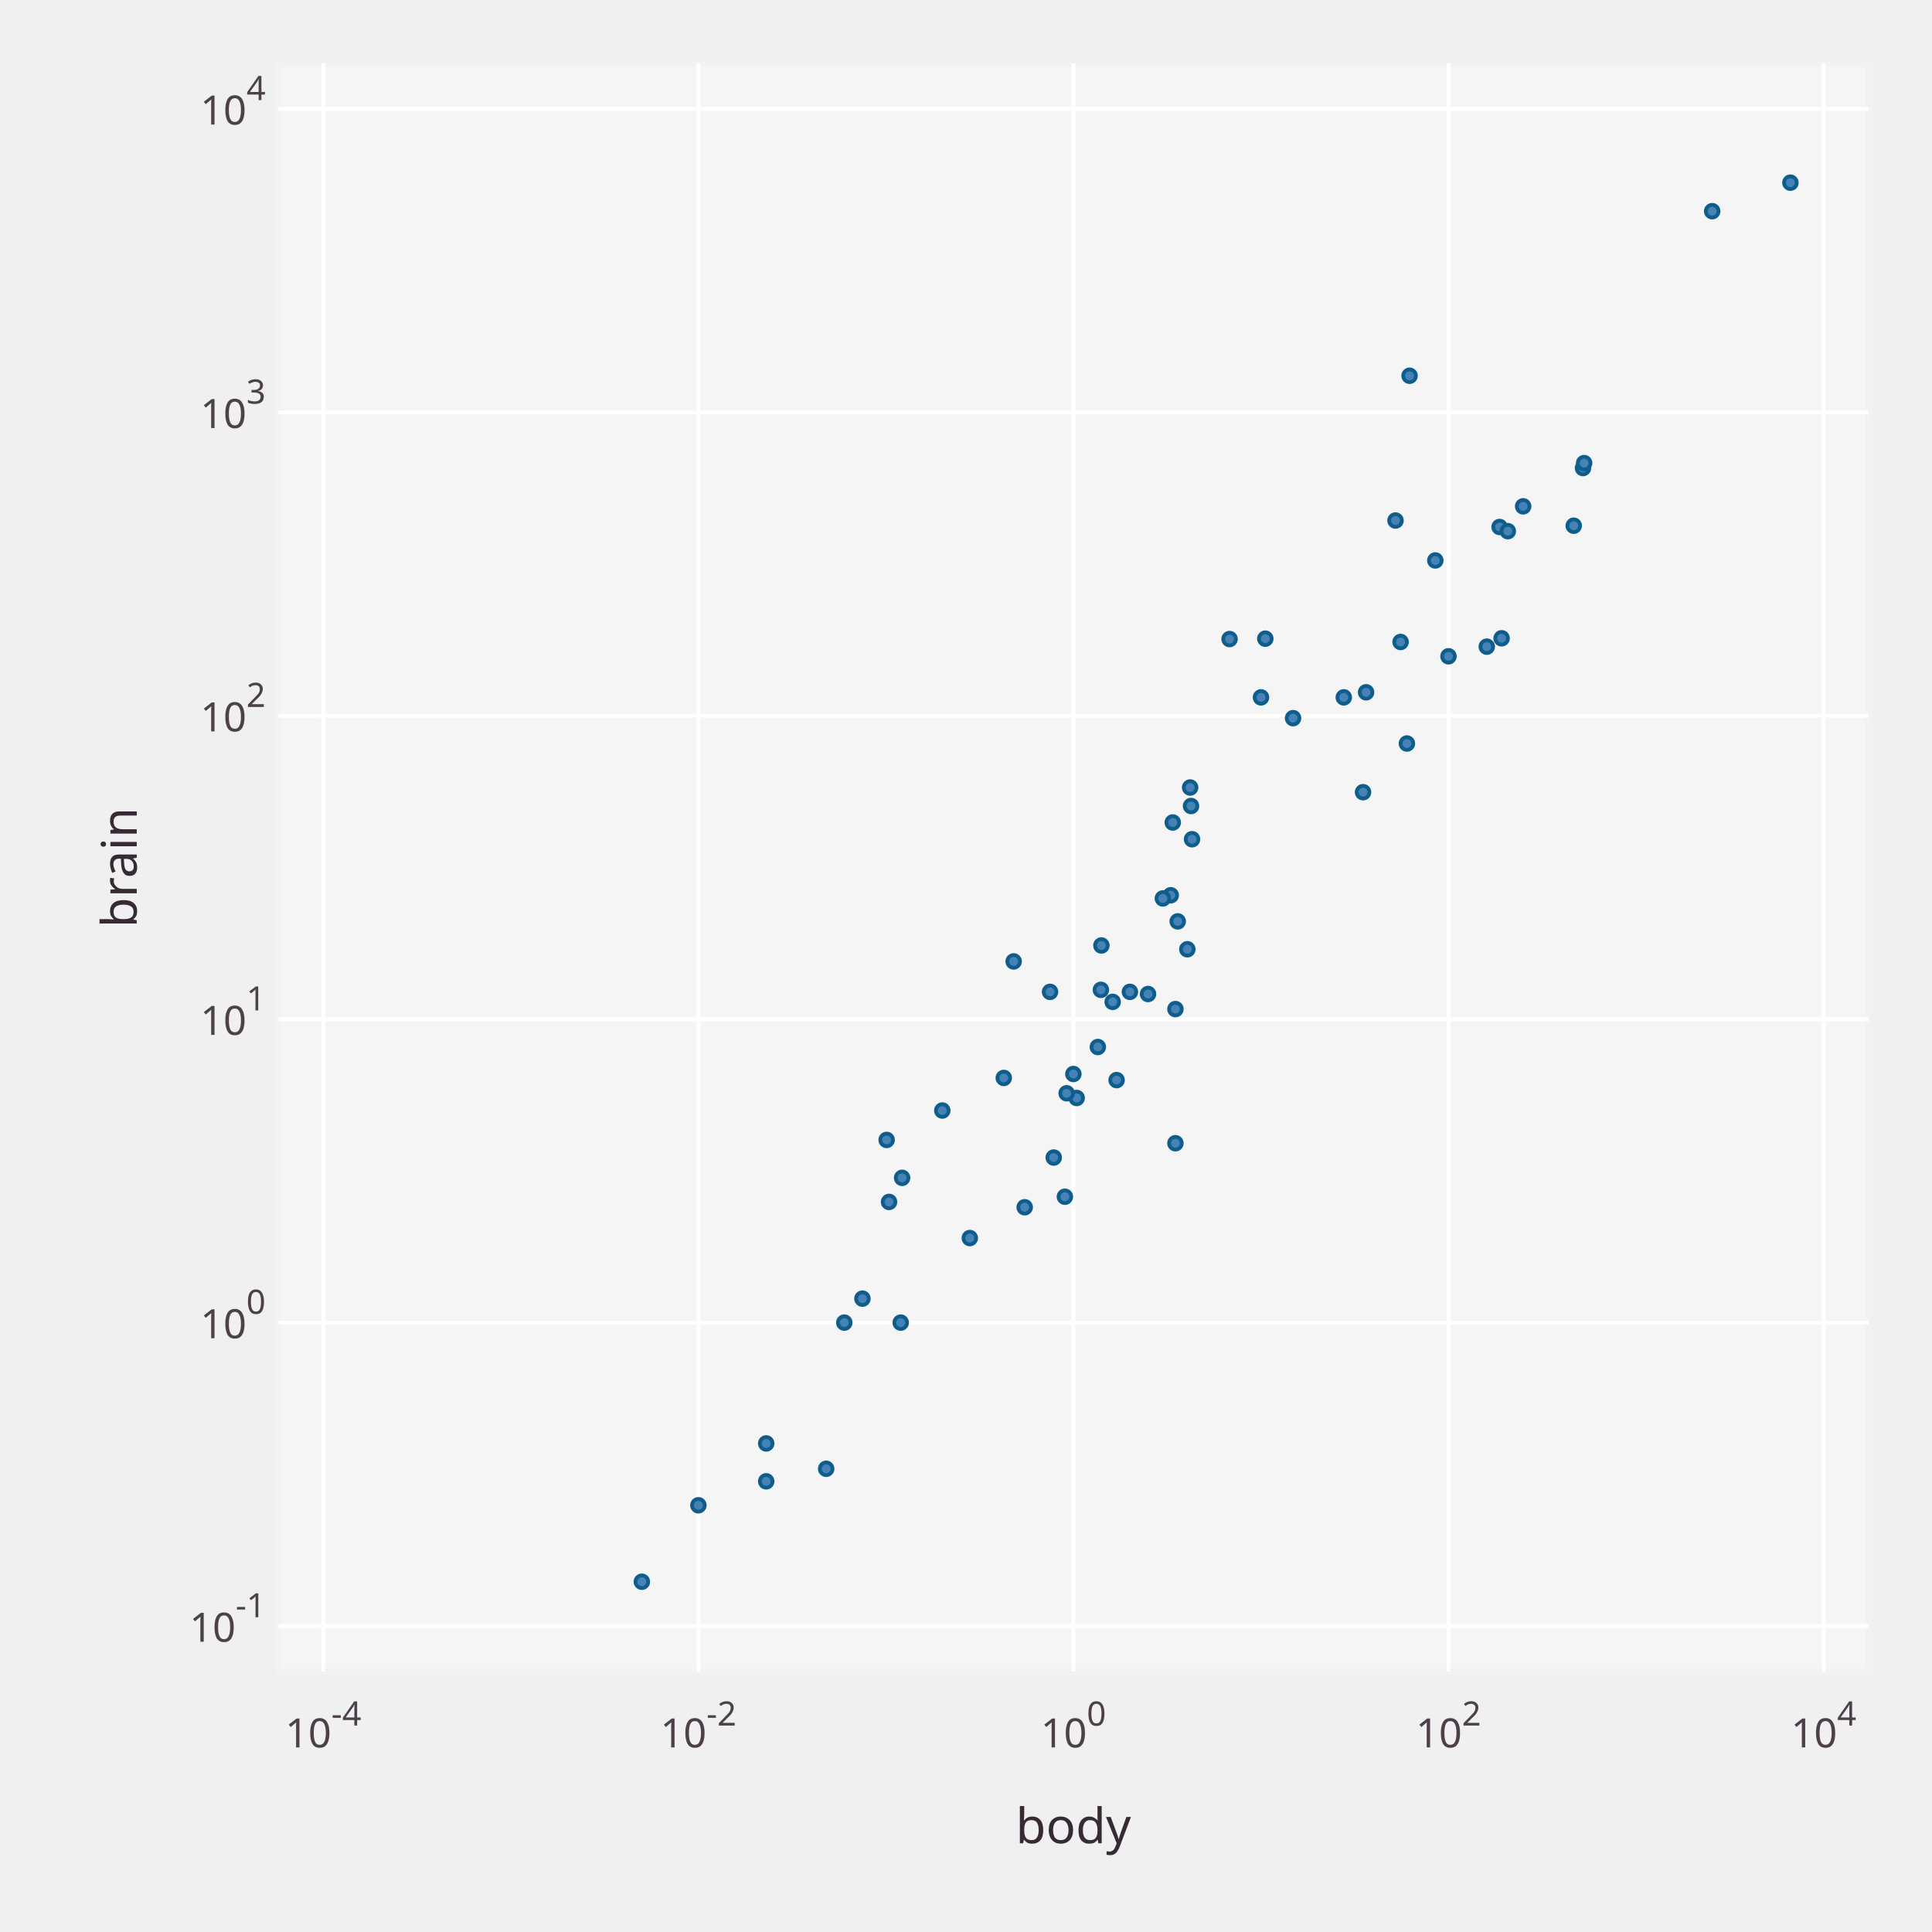
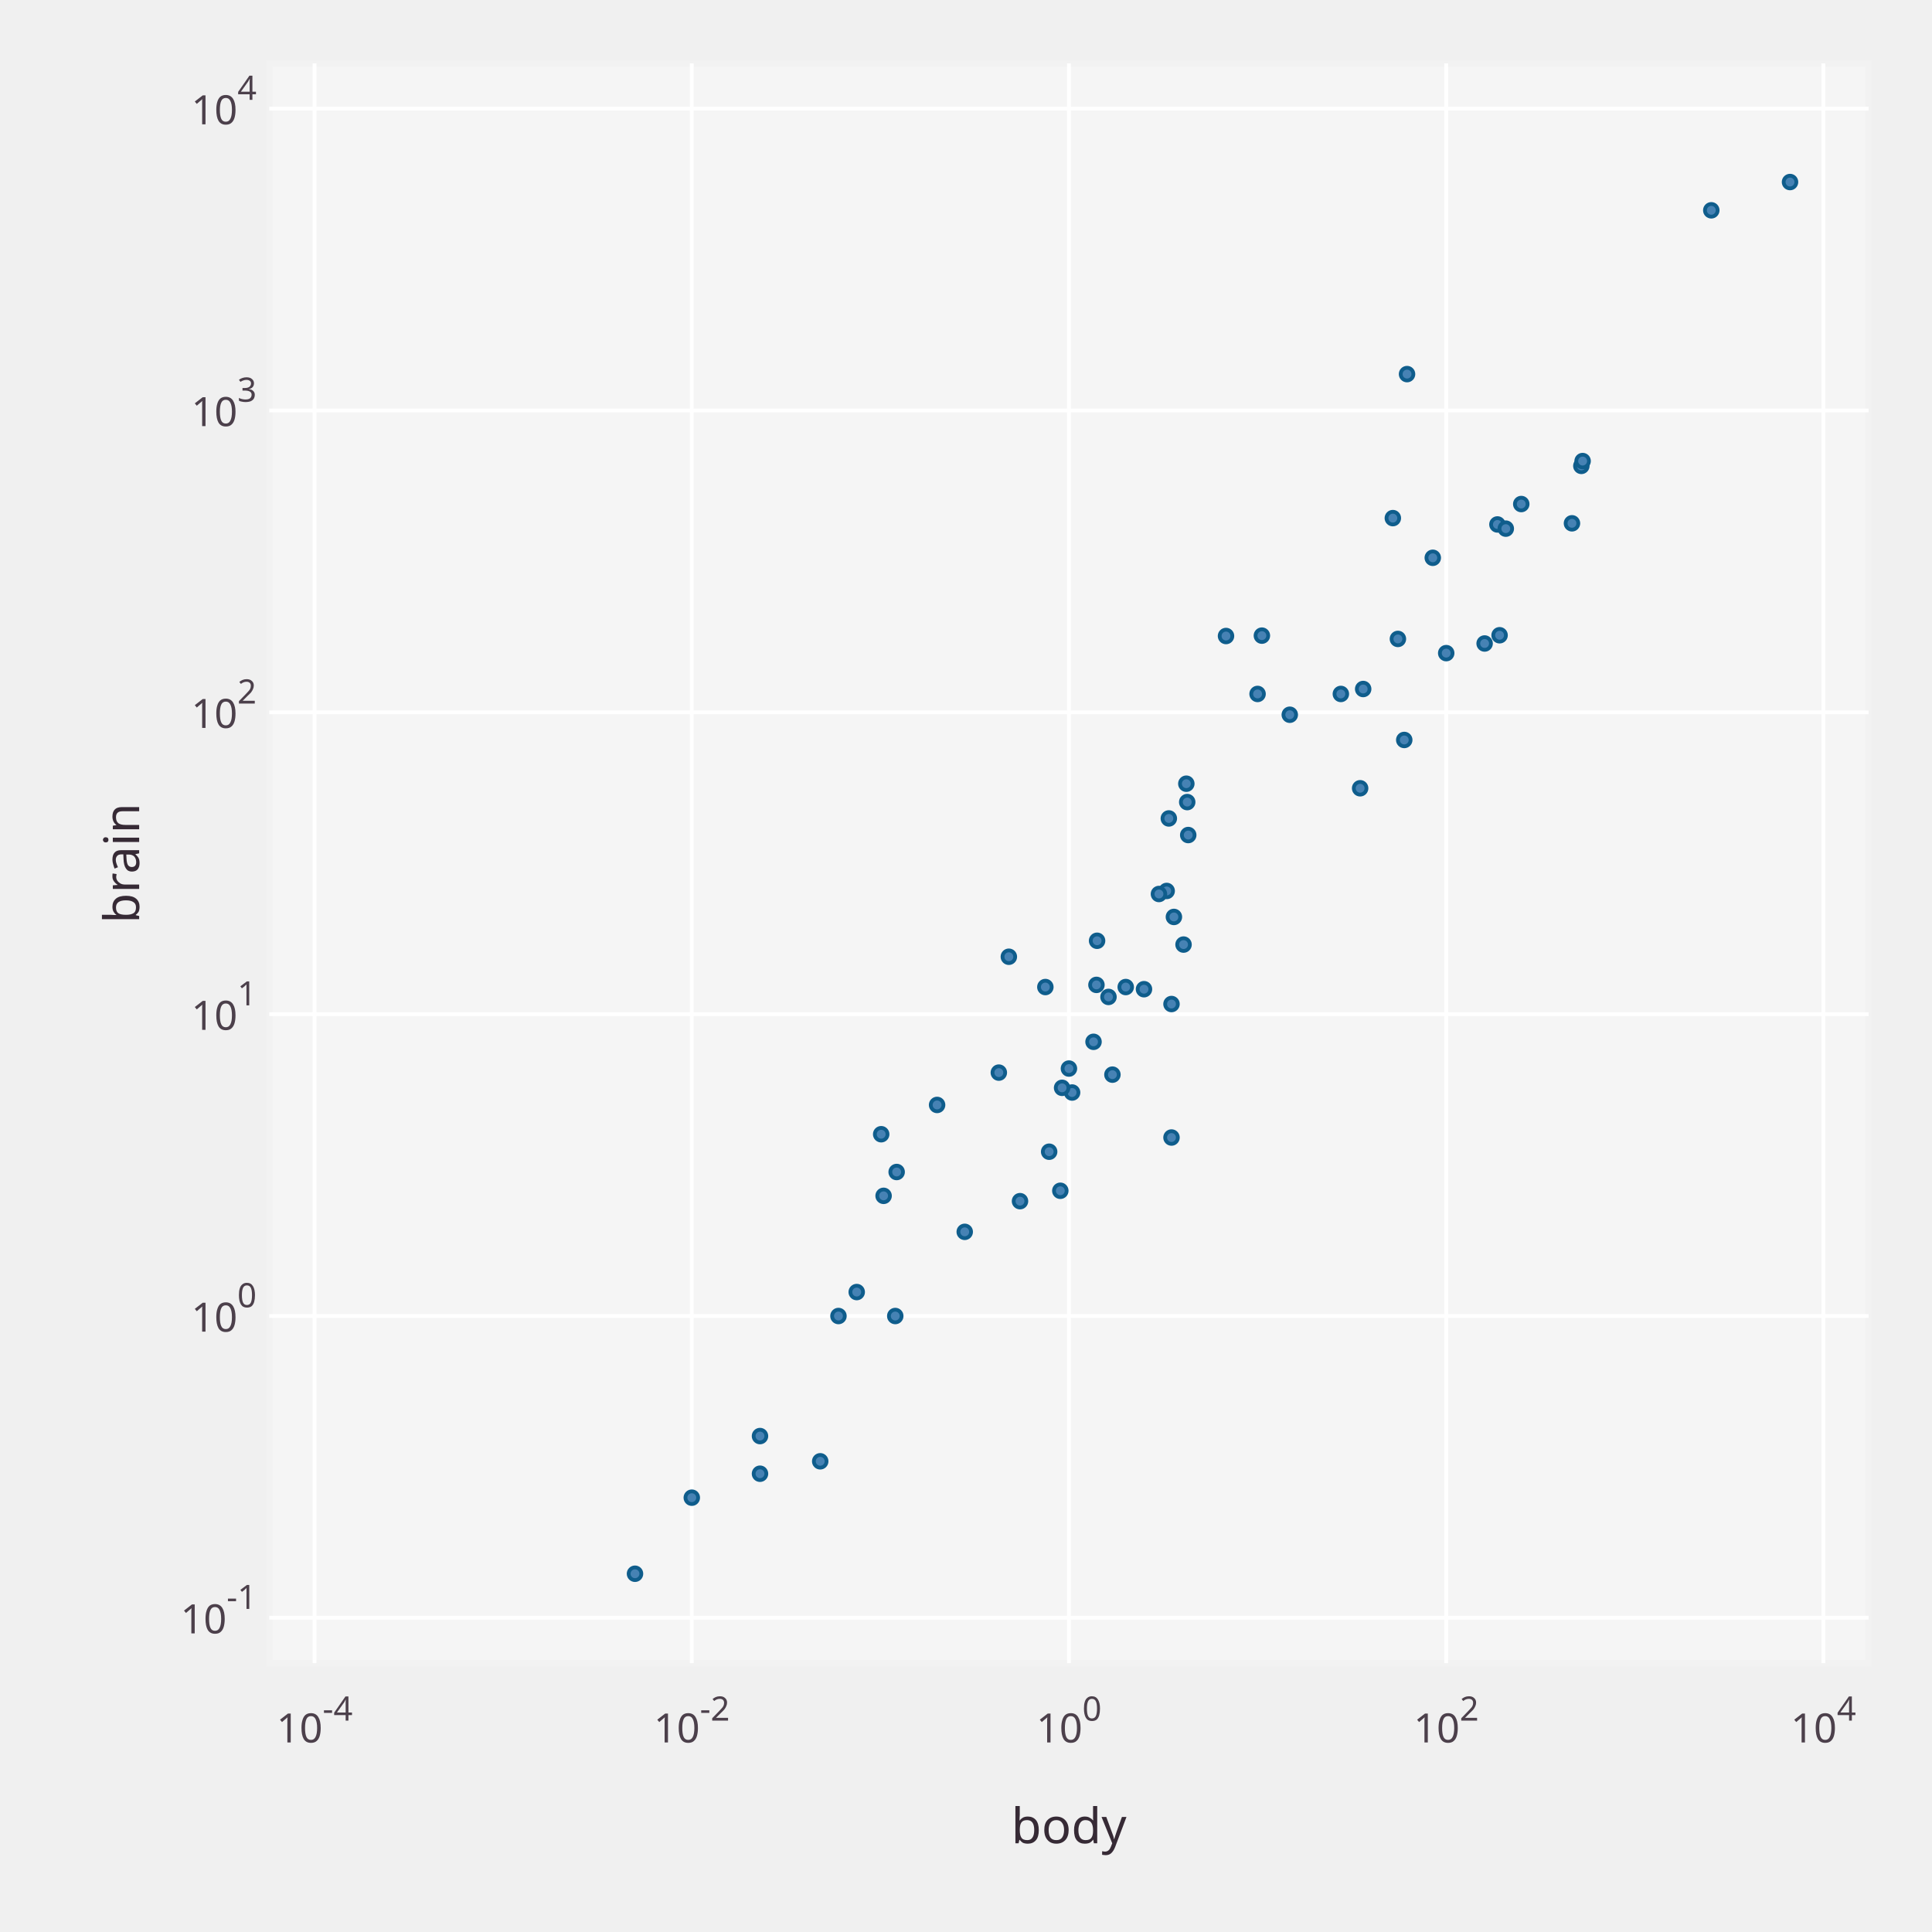
<svg xmlns="http://www.w3.org/2000/svg" version="1.1" width="152.4mm" height="152.4mm" viewBox="0 0 152.4 152.4" style="stroke:black;fill:black" stroke-width="0.5">
  <g fill="#F5F5F5" stroke="#F2F2F2">
-     <path d="M 21.95 5 L 147.4 5 147.4 131.86 21.95 131.86 z" />
+     <path d="M 21.24 5 L 147.4 5 147.4 131.19 21.24 131.19 z" />
    <g stroke="#FFFFFF" stroke-width="0.3">
-       <path d="M55.09,5 L 55.09 131.86" />
-       <path d="M143.85,5 L 143.85 131.86" />
-       <path d="M84.67,5 L 84.67 131.86" />
-       <path d="M114.26,5 L 114.26 131.86" />
-       <path d="M25.5,5 L 25.5 131.86" />
+       <path d="M54.57,5 L 54.57 131.19" />
+       <path d="M143.83,5 L 143.83 131.19" />
+       <path d="M84.32,5 L 84.32 131.19" />
+       <path d="M114.08,5 L 114.08 131.19" />
+       <path d="M24.81,5 L 24.81 131.19" />
    </g>
    <g stroke="#FFFFFF" stroke-width="0.3">
-       <path d="M21.95,32.53 L 147.4 32.53" />
-       <path d="M21.95,128.27 L 147.4 128.27" />
-       <path d="M21.95,104.33 L 147.4 104.33" />
-       <path d="M21.95,8.59 L 147.4 8.59" />
-       <path d="M21.95,56.46 L 147.4 56.46" />
-       <path d="M21.95,80.4 L 147.4 80.4" />
+       <path d="M21.24,32.38 L 147.4 32.38" />
+       <path d="M21.24,127.61 L 147.4 127.61" />
+       <path d="M21.24,103.81 L 147.4 103.81" />
+       <path d="M21.24,8.57 L 147.4 8.57" />
+       <path d="M21.24,56.19 L 147.4 56.19" />
+       <path d="M21.24,80 L 147.4 80" />
    </g>
  </g>
  <g stroke="none" stroke-width="0.3">
-     <g fill="#4682B4" class="color_group_RGB(0.27450980392156865,0.5098039215686274,0.7058823529411765)" stroke="#0F5D8C">
-       <circle cx="92.51" cy="64.88" r="0.5" />
-       <circle cx="79.96" cy="75.84" r="0.5" />
-       <circle cx="86.6" cy="82.59" r="0.5" />
-       <circle cx="124.14" cy="41.47" r="0.5" />
-       <circle cx="107.76" cy="54.61" r="0.5" />
-       <circle cx="106" cy="55.01" r="0.5" />
-       <circle cx="102" cy="56.65" r="0.5" />
-       <circle cx="84.93" cy="86.61" r="0.5" />
-       <circle cx="93.88" cy="62.12" r="0.5" />
-       <circle cx="79.18" cy="85.03" r="0.5" />
-       <circle cx="69.94" cy="89.92" r="0.5" />
-       <circle cx="84.14" cy="86.24" r="0.5" />
-       <circle cx="84.67" cy="84.72" r="0.5" />
-       <circle cx="50.63" cy="124.77" r="0.5" />
-       <circle cx="66.6" cy="104.33" r="0.5" />
-       <circle cx="92.72" cy="79.6" r="0.5" />
-       <circle cx="89.13" cy="78.24" r="0.5" />
-       <circle cx="88.08" cy="85.2" r="0.5" />
-       <circle cx="135.06" cy="16.66" r="0.5" />
-       <circle cx="60.44" cy="116.85" r="0.5" />
-       <circle cx="118.29" cy="41.57" r="0.5" />
-       <circle cx="124.87" cy="36.92" r="0.5" />
-       <circle cx="83.12" cy="91.31" r="0.5" />
-       <circle cx="99.47" cy="55.01" r="0.5" />
-       <circle cx="92.35" cy="70.62" r="0.5" />
-       <circle cx="74.33" cy="87.6" r="0.5" />
-       <circle cx="86.88" cy="74.58" r="0.5" />
-       <circle cx="124.96" cy="36.53" r="0.5" />
-       <circle cx="118.94" cy="41.9" r="0.5" />
-       <circle cx="113.22" cy="44.21" r="0.5" />
-       <circle cx="82.83" cy="78.24" r="0.5" />
-       <circle cx="111.19" cy="29.64" r="0.5" />
-       <circle cx="141.23" cy="14.41" r="0.5" />
-       <circle cx="92.72" cy="90.18" r="0.5" />
-       <circle cx="96.99" cy="50.41" r="0.5" />
-       <circle cx="107.52" cy="62.49" r="0.5" />
-       <circle cx="93.66" cy="74.88" r="0.5" />
-       <circle cx="71.05" cy="104.33" r="0.5" />
-       <circle cx="60.44" cy="113.86" r="0.5" />
-       <circle cx="55.09" cy="118.74" r="0.5" />
-       <circle cx="86.84" cy="78.08" r="0.5" />
-       <circle cx="120.15" cy="39.94" r="0.5" />
-       <circle cx="90.56" cy="78.41" r="0.5" />
-       <circle cx="110.48" cy="50.64" r="0.5" />
-       <circle cx="114.26" cy="51.77" r="0.5" />
-       <circle cx="110.08" cy="41.06" r="0.5" />
-       <circle cx="99.81" cy="50.38" r="0.5" />
-       <circle cx="80.83" cy="95.23" r="0.5" />
-       <circle cx="110.98" cy="58.65" r="0.5" />
-       <circle cx="92.9" cy="72.68" r="0.5" />
-       <circle cx="94.03" cy="66.2" r="0.5" />
-       <circle cx="76.5" cy="97.66" r="0.5" />
-       <circle cx="68.03" cy="102.44" r="0.5" />
-       <circle cx="71.16" cy="92.91" r="0.5" />
-       <circle cx="65.17" cy="115.86" r="0.5" />
-       <circle cx="118.45" cy="50.35" r="0.5" />
-       <circle cx="91.73" cy="70.87" r="0.5" />
-       <circle cx="117.28" cy="51.01" r="0.5" />
-       <circle cx="84" cy="94.4" r="0.5" />
-       <circle cx="87.77" cy="79.03" r="0.5" />
-       <circle cx="70.13" cy="94.81" r="0.5" />
-       <circle cx="93.95" cy="63.58" r="0.5" />
+     <g fill="#4682B4" stroke="#0F5D8C" class="color_group_RGB(0.27450980392156865,0.5098039215686274,0.7058823529411765)">
+       <circle cx="92.2" cy="64.56" r="0.5" />
+       <circle cx="79.58" cy="75.47" r="0.5" />
+       <circle cx="86.26" cy="82.18" r="0.5" />
+       <circle cx="124" cy="41.28" r="0.5" />
+       <circle cx="107.53" cy="54.35" r="0.5" />
+       <circle cx="105.77" cy="54.74" r="0.5" />
+       <circle cx="101.74" cy="56.38" r="0.5" />
+       <circle cx="84.57" cy="86.18" r="0.5" />
+       <circle cx="93.58" cy="61.82" r="0.5" />
+       <circle cx="78.79" cy="84.61" r="0.5" />
+       <circle cx="69.51" cy="89.47" r="0.5" />
+       <circle cx="83.78" cy="85.81" r="0.5" />
+       <circle cx="84.32" cy="84.29" r="0.5" />
+       <circle cx="50.09" cy="124.14" r="0.5" />
+       <circle cx="66.14" cy="103.81" r="0.5" />
+       <circle cx="92.41" cy="79.2" r="0.5" />
+       <circle cx="88.8" cy="77.86" r="0.5" />
+       <circle cx="87.75" cy="84.77" r="0.5" />
+       <circle cx="134.99" cy="16.59" r="0.5" />
+       <circle cx="59.95" cy="116.25" r="0.5" />
+       <circle cx="118.12" cy="41.37" r="0.5" />
+       <circle cx="124.74" cy="36.75" r="0.5" />
+       <circle cx="82.76" cy="90.85" r="0.5" />
+       <circle cx="99.2" cy="54.74" r="0.5" />
+       <circle cx="92.03" cy="70.28" r="0.5" />
+       <circle cx="73.92" cy="87.16" r="0.5" />
+       <circle cx="86.54" cy="74.21" r="0.5" />
+       <circle cx="124.84" cy="36.37" r="0.5" />
+       <circle cx="118.78" cy="41.7" r="0.5" />
+       <circle cx="113.02" cy="44" r="0.5" />
+       <circle cx="82.46" cy="77.86" r="0.5" />
+       <circle cx="110.99" cy="29.51" r="0.5" />
+       <circle cx="141.2" cy="14.36" r="0.5" />
+       <circle cx="92.41" cy="89.73" r="0.5" />
+       <circle cx="96.71" cy="50.17" r="0.5" />
+       <circle cx="107.29" cy="62.18" r="0.5" />
+       <circle cx="93.36" cy="74.51" r="0.5" />
+       <circle cx="70.62" cy="103.81" r="0.5" />
+       <circle cx="59.95" cy="113.28" r="0.5" />
+       <circle cx="54.57" cy="118.14" r="0.5" />
+       <circle cx="86.49" cy="77.69" r="0.5" />
+       <circle cx="120" cy="39.76" r="0.5" />
+       <circle cx="90.24" cy="78.03" r="0.5" />
+       <circle cx="110.27" cy="50.4" r="0.5" />
+       <circle cx="114.08" cy="51.52" r="0.5" />
+       <circle cx="109.87" cy="40.87" r="0.5" />
+       <circle cx="99.54" cy="50.14" r="0.5" />
+       <circle cx="80.46" cy="94.75" r="0.5" />
+       <circle cx="110.77" cy="58.37" r="0.5" />
+       <circle cx="92.6" cy="72.33" r="0.5" />
+       <circle cx="93.73" cy="65.87" r="0.5" />
+       <circle cx="76.1" cy="97.17" r="0.5" />
+       <circle cx="67.58" cy="101.92" r="0.5" />
+       <circle cx="70.73" cy="92.45" r="0.5" />
+       <circle cx="64.7" cy="115.27" r="0.5" />
+       <circle cx="118.29" cy="50.11" r="0.5" />
+       <circle cx="91.42" cy="70.52" r="0.5" />
+       <circle cx="117.11" cy="50.76" r="0.5" />
+       <circle cx="83.64" cy="93.93" r="0.5" />
+       <circle cx="87.44" cy="78.64" r="0.5" />
+       <circle cx="69.7" cy="94.33" r="0.5" />
+       <circle cx="93.65" cy="63.27" r="0.5" />
    </g>
  </g>
-   <g fill="#4C404B" font-size="3.18" font-family="PT Sans Caption" stroke="none">
-     <text x="55.09" y="137.84" text-anchor="middle">10<tspan baseline-shift="1.723" font-size="83.333%">-2</tspan>
+   <g fill="#4C404B" font-size="3.18" font-family="Source Sans Pro" stroke="none">
+     <text x="54.57" y="137.45" text-anchor="middle">10<tspan baseline-shift="1.723" font-size="83.333%">-2</tspan>
    </text>
-     <text x="143.85" y="137.84" text-anchor="middle">10<tspan baseline-shift="1.723" font-size="83.333%">4</tspan>
+     <text x="143.83" y="137.45" text-anchor="middle">10<tspan baseline-shift="1.723" font-size="83.333%">4</tspan>
    </text>
-     <text x="84.67" y="137.84" text-anchor="middle">10<tspan baseline-shift="1.723" font-size="83.333%">0</tspan>
+     <text x="84.32" y="137.45" text-anchor="middle">10<tspan baseline-shift="1.723" font-size="83.333%">0</tspan>
    </text>
-     <text x="114.26" y="137.84" text-anchor="middle">10<tspan baseline-shift="1.723" font-size="83.333%">2</tspan>
+     <text x="114.08" y="137.45" text-anchor="middle">10<tspan baseline-shift="1.723" font-size="83.333%">2</tspan>
    </text>
-     <text x="25.5" y="137.84" text-anchor="middle">10<tspan baseline-shift="1.723" font-size="83.333%">-4</tspan>
+     <text x="24.81" y="137.45" text-anchor="middle">10<tspan baseline-shift="1.723" font-size="83.333%">-4</tspan>
    </text>
  </g>
-   <g fill="#362A35" font-size="3.88" font-family="PT Sans" stroke="none">
-     <text x="84.67" y="145.4" text-anchor="middle">body</text>
+   <g fill="#362A35" font-size="3.88" font-family="Source Sans Pro" stroke="none">
+     <text x="84.32" y="145.4" text-anchor="middle">body</text>
  </g>
-   <g fill="#362A35" font-size="3.88" font-family="PT Sans" stroke="none">
-     <text x="9.28" y="68.43" text-anchor="middle" style="dominant-baseline:central" transform="rotate(-90, 9.28, 68.43)">brain</text>
+   <g fill="#362A35" font-size="3.88" font-family="Source Sans Pro" stroke="none">
+     <text x="9.47" y="68.09" text-anchor="middle" style="dominant-baseline:central" transform="rotate(-90, 9.47, 68.09)">brain</text>
  </g>
-   <g fill="#4C404B" font-size="3.18" font-family="PT Sans Caption" stroke="none">
-     <text x="20.95" y="32.53" text-anchor="end" style="dominant-baseline:central">10<tspan baseline-shift="1.723" font-size="83.333%">3</tspan>
+   <g fill="#4C404B" font-size="3.18" font-family="Source Sans Pro" stroke="none">
+     <text x="20.24" y="32.38" text-anchor="end" style="dominant-baseline:central">10<tspan baseline-shift="1.723" font-size="83.333%">3</tspan>
    </text>
-     <text x="20.95" y="128.27" text-anchor="end" style="dominant-baseline:central">10<tspan baseline-shift="1.723" font-size="83.333%">-1</tspan>
+     <text x="20.24" y="127.61" text-anchor="end" style="dominant-baseline:central">10<tspan baseline-shift="1.723" font-size="83.333%">-1</tspan>
    </text>
-     <text x="20.95" y="104.33" text-anchor="end" style="dominant-baseline:central">10<tspan baseline-shift="1.723" font-size="83.333%">0</tspan>
+     <text x="20.24" y="103.81" text-anchor="end" style="dominant-baseline:central">10<tspan baseline-shift="1.723" font-size="83.333%">0</tspan>
    </text>
-     <text x="20.95" y="8.59" text-anchor="end" style="dominant-baseline:central">10<tspan baseline-shift="1.723" font-size="83.333%">4</tspan>
+     <text x="20.24" y="8.57" text-anchor="end" style="dominant-baseline:central">10<tspan baseline-shift="1.723" font-size="83.333%">4</tspan>
    </text>
-     <text x="20.95" y="56.46" text-anchor="end" style="dominant-baseline:central">10<tspan baseline-shift="1.723" font-size="83.333%">2</tspan>
+     <text x="20.24" y="56.19" text-anchor="end" style="dominant-baseline:central">10<tspan baseline-shift="1.723" font-size="83.333%">2</tspan>
    </text>
-     <text x="20.95" y="80.4" text-anchor="end" style="dominant-baseline:central">10<tspan baseline-shift="1.723" font-size="83.333%">1</tspan>
+     <text x="20.24" y="80" text-anchor="end" style="dominant-baseline:central">10<tspan baseline-shift="1.723" font-size="83.333%">1</tspan>
    </text>
  </g>
</svg>
